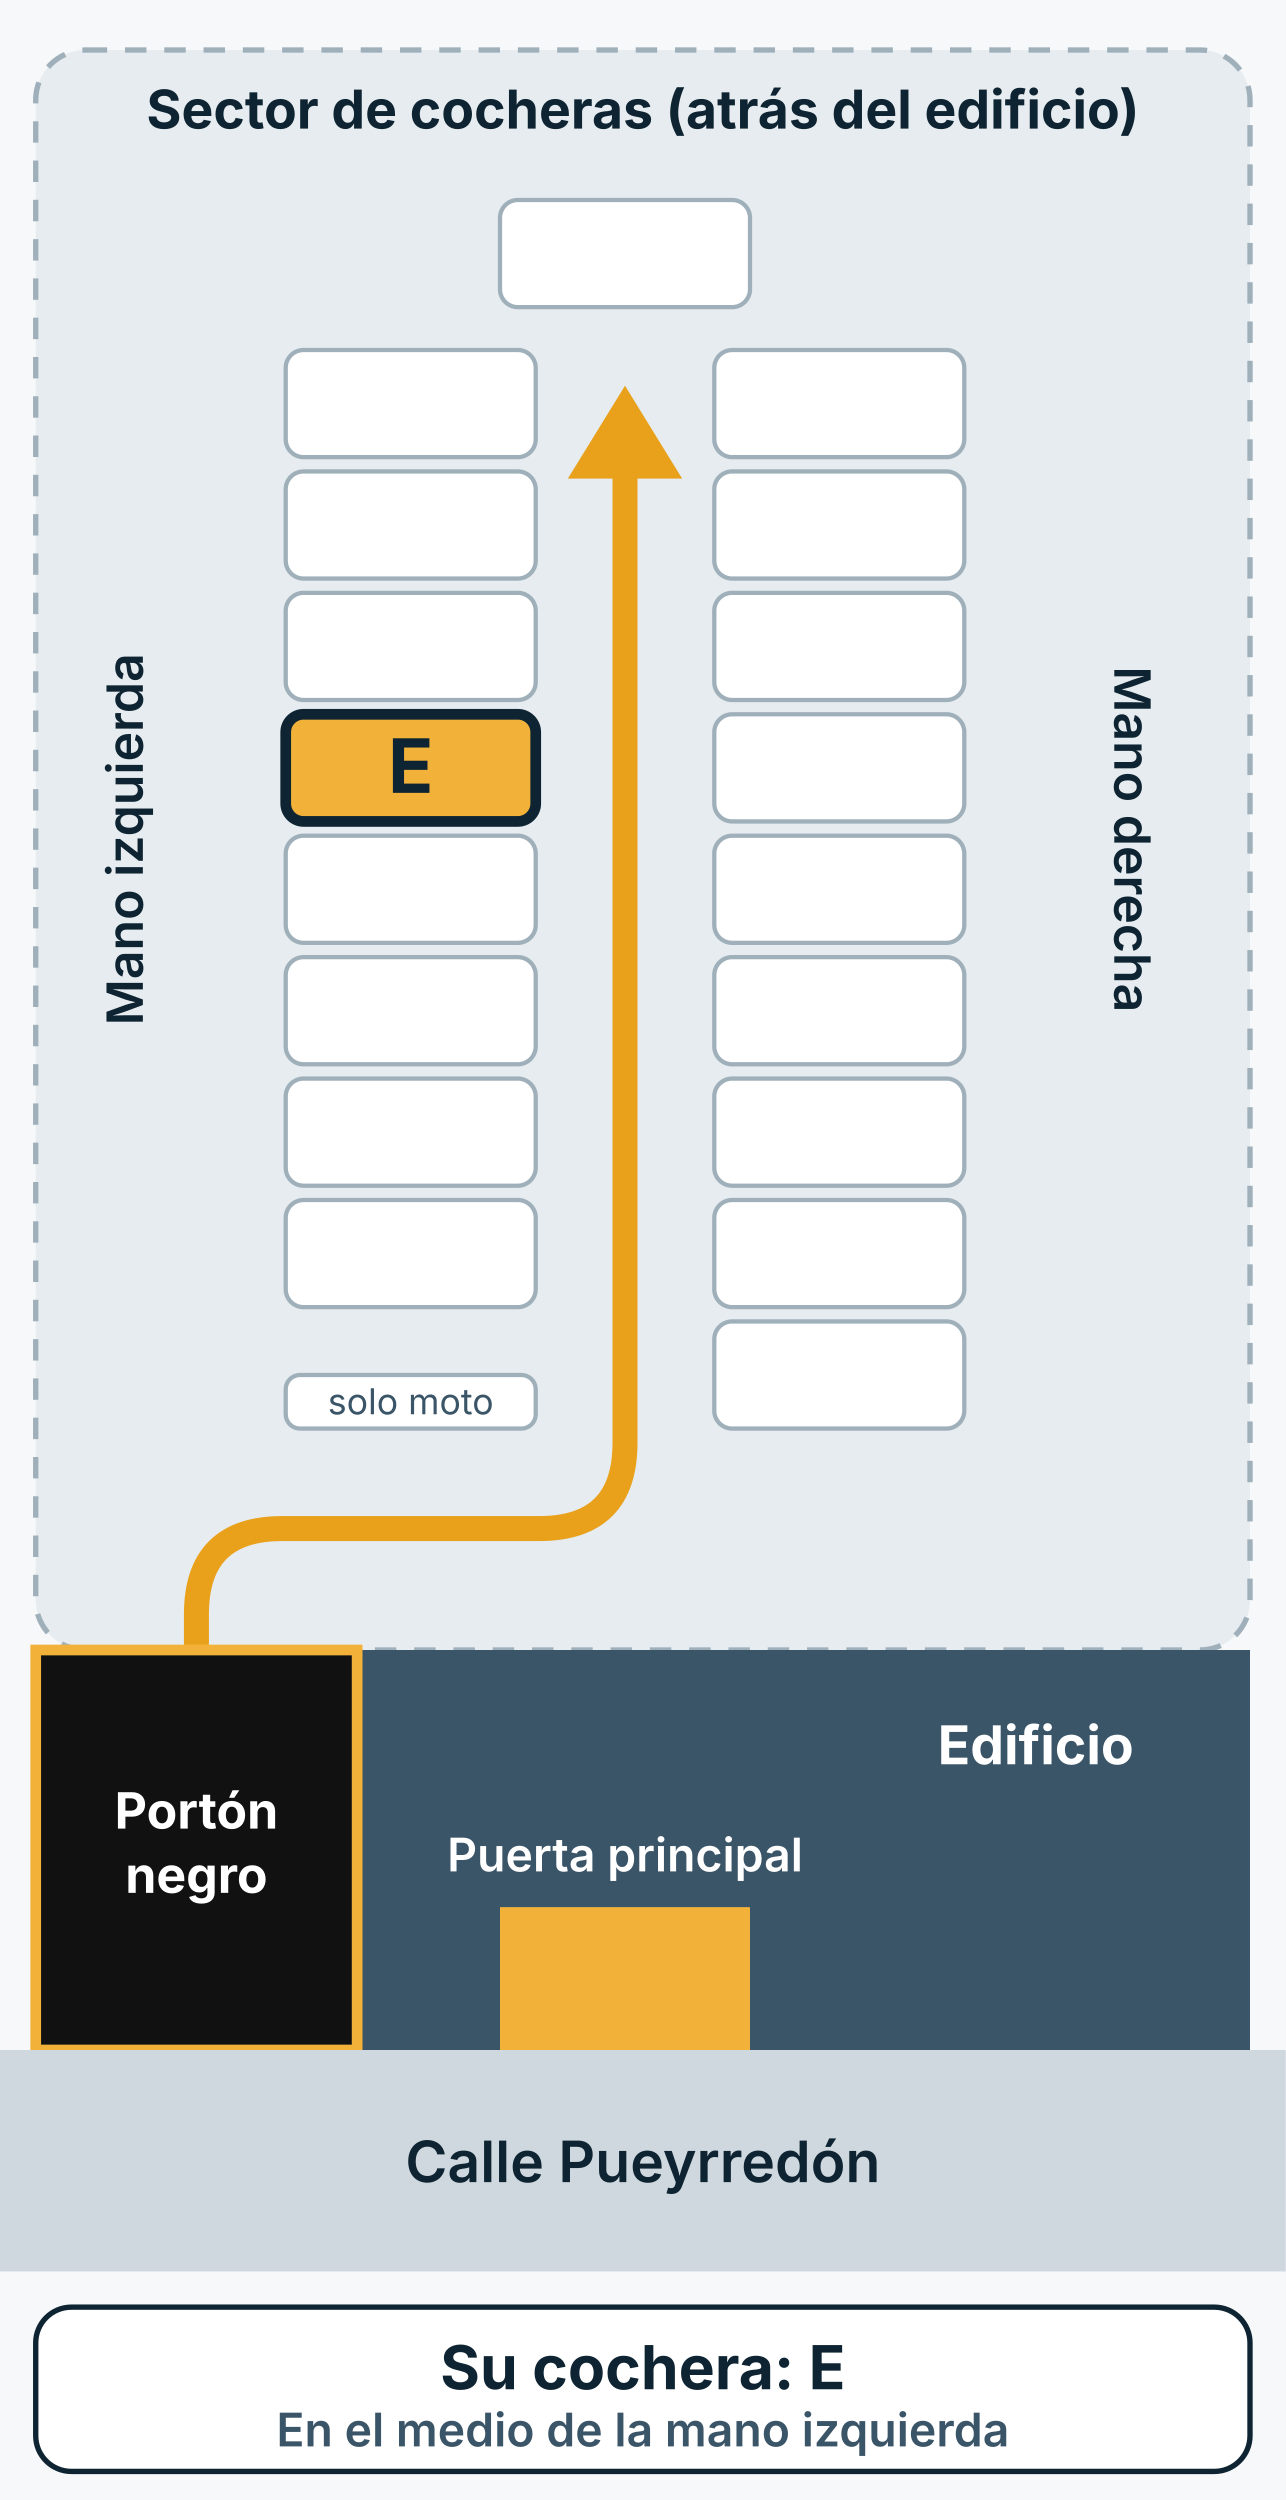
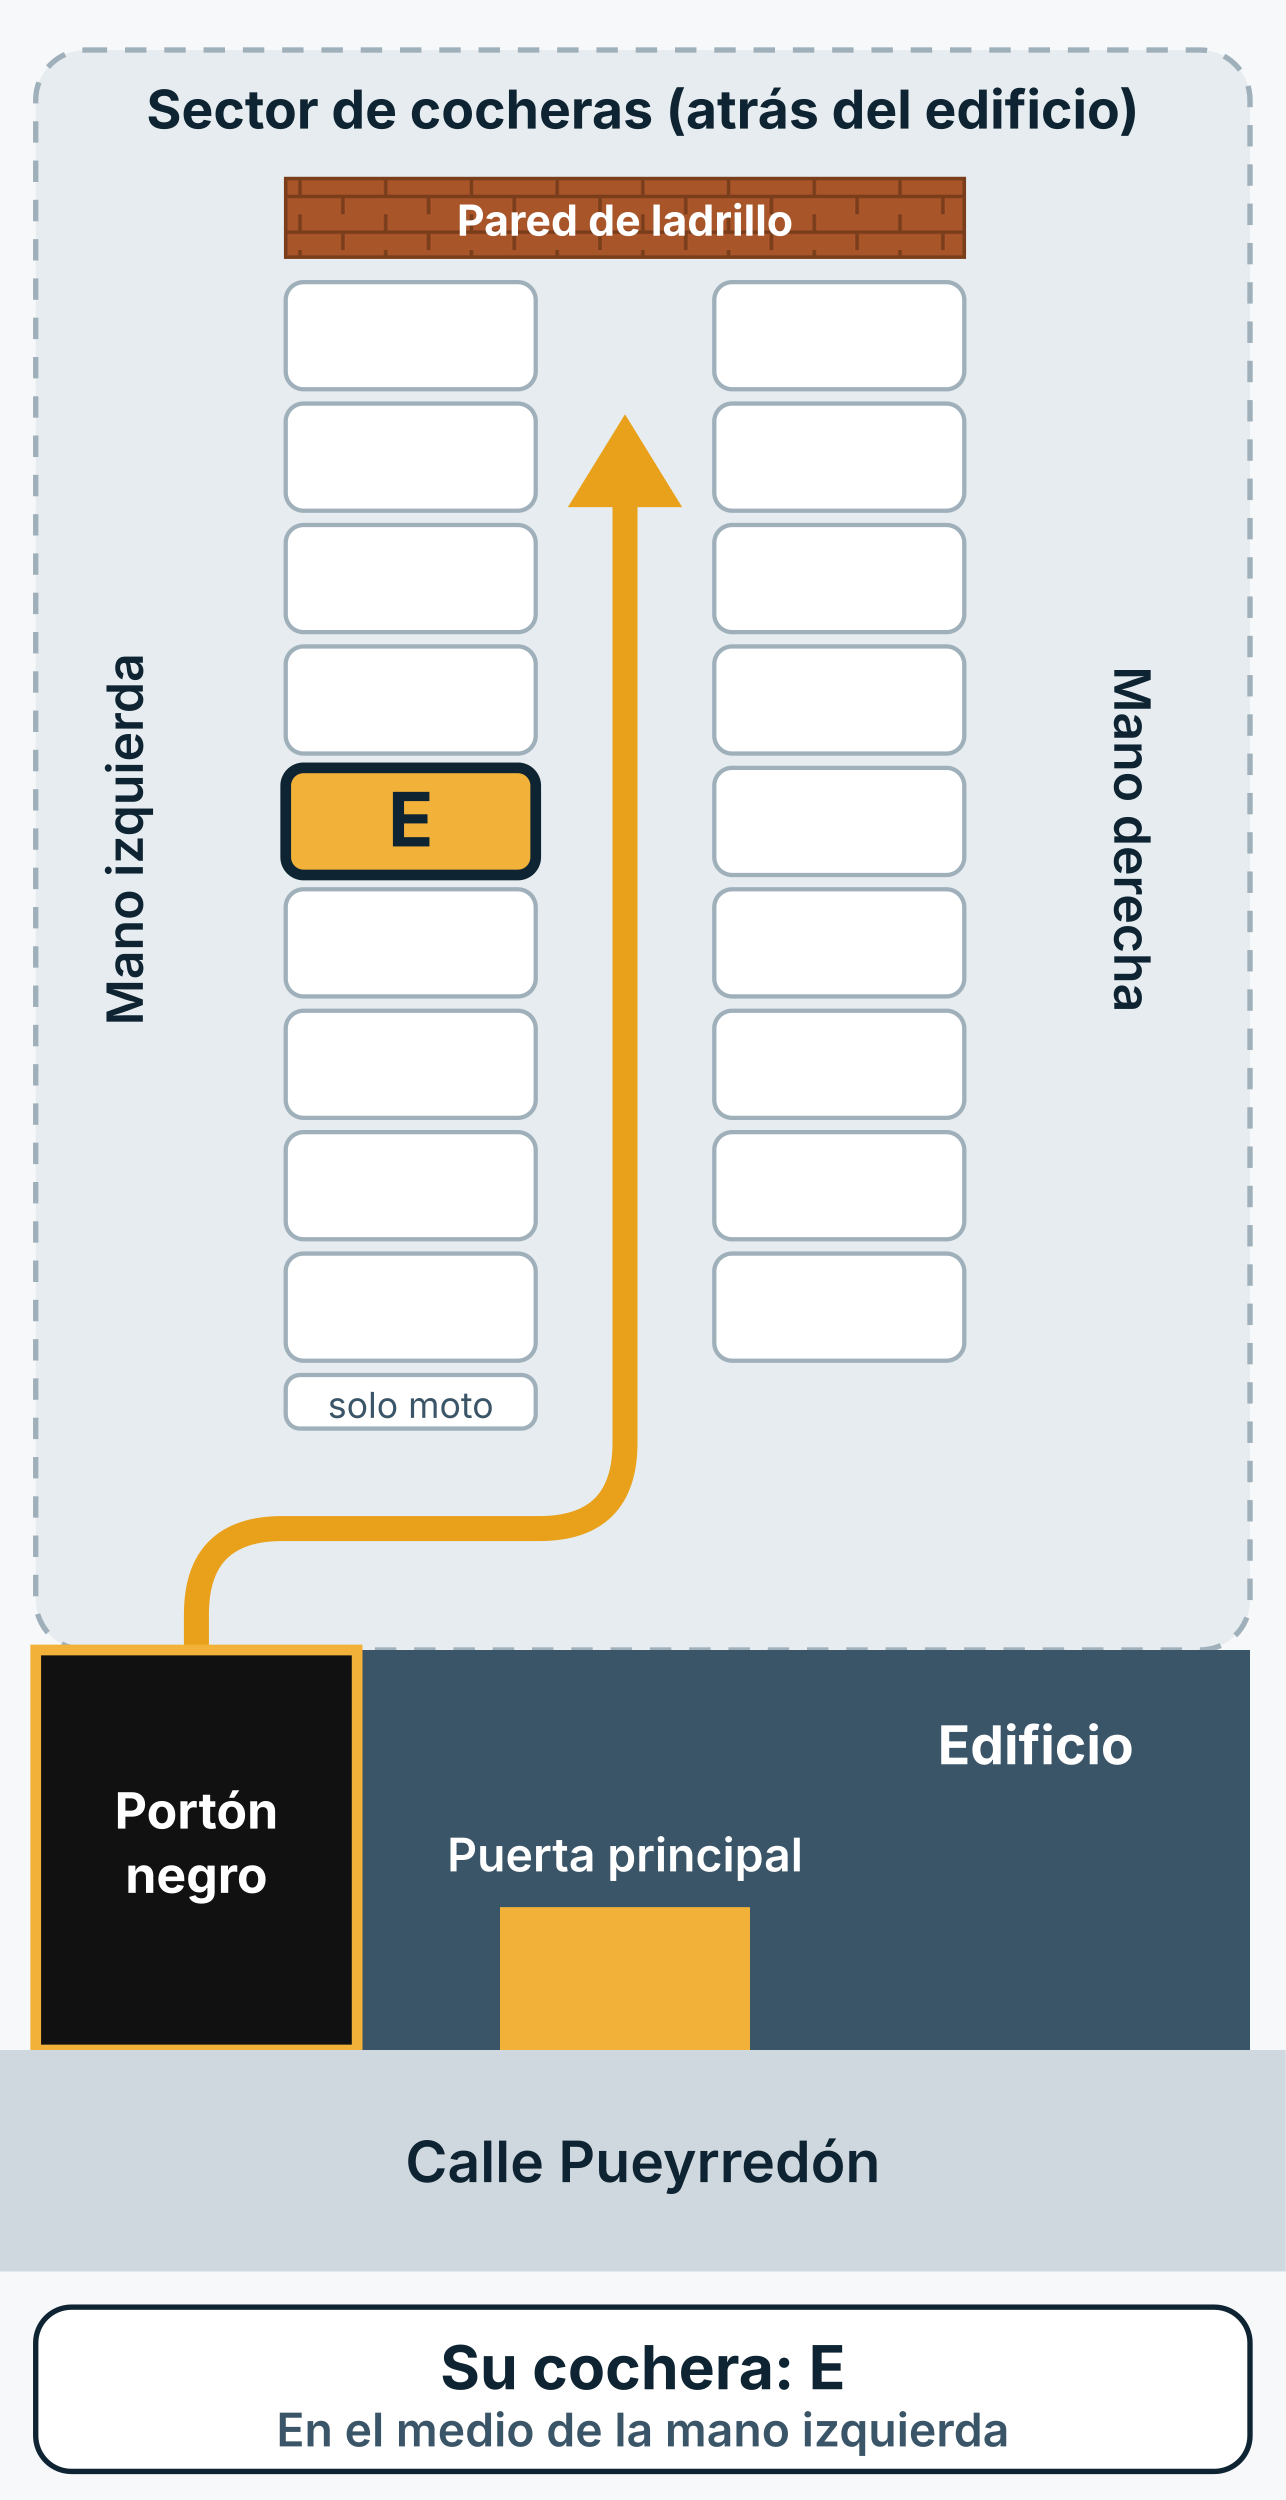
<svg xmlns="http://www.w3.org/2000/svg" viewBox="0 0 360 700" role="img" aria-label="Croquis orientativo: se entra por el portón negro, a la izquierda de la puerta principal, y se sigue hacia el fondo; la cochera E está en el medio de la mano izquierda." font-family="Inter,Arial,Helvetica,sans-serif">
+   <defs>
+     <pattern id="ladrillo" width="24" height="10" patternUnits="userSpaceOnUse">
+       <rect width="24" height="10" fill="#A9552A" />
+       <path d="M0 5H24M12 0V5M0 5V10M24 5V10" stroke="#7A3E1B" stroke-width="1" fill="none" />
+     </pattern>
+   </defs>
  <rect width="360" height="700" fill="#F6F8F9" />
  <rect x="10" y="14" width="340" height="448" rx="14" fill="#E6ECEF" stroke="#9FB0BB" stroke-width="1.5" stroke-dasharray="6 5" />
  <text x="180" y="36" text-anchor="middle" font-size="15" font-weight="700" fill="#0E2432">Sector de cocheras (atrás del edificio)</text>
-   <rect x="80" y="385.0" width="70" height="15.0" rx="4" fill="#FFFFFF" stroke="#9FB0BB" stroke-width="1.2" />
-   <text x="115.0" y="396" text-anchor="middle" font-size="10" fill="#3B5568">solo moto</text>
-   <rect x="80" y="336" width="70" height="30" rx="5" fill="#FFFFFF" stroke="#9FB0BB" stroke-width="1.2" />
-   <rect x="80" y="302" width="70" height="30" rx="5" fill="#FFFFFF" stroke="#9FB0BB" stroke-width="1.2" />
-   <rect x="80" y="268" width="70" height="30" rx="5" fill="#FFFFFF" stroke="#9FB0BB" stroke-width="1.2" />
-   <rect x="80" y="234" width="70" height="30" rx="5" fill="#FFFFFF" stroke="#9FB0BB" stroke-width="1.2" />
-   <rect x="80" y="200" width="70" height="30" rx="5" fill="#F2B23A" stroke="#0E2432" stroke-width="3" />
-   <text x="115.0" y="222" text-anchor="middle" font-size="21" font-weight="700" fill="#0E2432">E</text>
-   <rect x="80" y="166" width="70" height="30" rx="5" fill="#FFFFFF" stroke="#9FB0BB" stroke-width="1.2" />
-   <rect x="80" y="132" width="70" height="30" rx="5" fill="#FFFFFF" stroke="#9FB0BB" stroke-width="1.2" />
-   <rect x="80" y="98" width="70" height="30" rx="5" fill="#FFFFFF" stroke="#9FB0BB" stroke-width="1.2" />
-   <rect x="200" y="370" width="70" height="30" rx="5" fill="#FFFFFF" stroke="#9FB0BB" stroke-width="1.2" />
-   <rect x="200" y="336" width="70" height="30" rx="5" fill="#FFFFFF" stroke="#9FB0BB" stroke-width="1.2" />
-   <rect x="200" y="302" width="70" height="30" rx="5" fill="#FFFFFF" stroke="#9FB0BB" stroke-width="1.2" />
-   <rect x="200" y="268" width="70" height="30" rx="5" fill="#FFFFFF" stroke="#9FB0BB" stroke-width="1.2" />
-   <rect x="200" y="234" width="70" height="30" rx="5" fill="#FFFFFF" stroke="#9FB0BB" stroke-width="1.2" />
-   <rect x="200" y="200" width="70" height="30" rx="5" fill="#FFFFFF" stroke="#9FB0BB" stroke-width="1.2" />
-   <rect x="200" y="166" width="70" height="30" rx="5" fill="#FFFFFF" stroke="#9FB0BB" stroke-width="1.2" />
-   <rect x="200" y="132" width="70" height="30" rx="5" fill="#FFFFFF" stroke="#9FB0BB" stroke-width="1.2" />
-   <rect x="200" y="98" width="70" height="30" rx="5" fill="#FFFFFF" stroke="#9FB0BB" stroke-width="1.2" />
-   <rect x="140" y="56" width="70" height="30" rx="5" fill="#FFFFFF" stroke="#9FB0BB" stroke-width="1.2" />
-   <path d="M55 556 V452 Q55 428 79 428 H151 Q175 428 175 404 V116" stroke="#E9A11B" stroke-width="7" fill="none" stroke-linecap="round" stroke-linejoin="round" />
-   <path d="M159 134 L175 108 L191 134 Z" fill="#E9A11B" />
+   <rect x="80" y="385" width="70" height="15.0" rx="4" fill="#FFFFFF" stroke="#9FB0BB" stroke-width="1.2" />
+   <text x="115.0" y="397" text-anchor="middle" font-size="10" fill="#3B5568">solo moto</text>
+   <rect x="80" y="351" width="70" height="30" rx="5" fill="#FFFFFF" stroke="#9FB0BB" stroke-width="1.2" />
+   <rect x="80" y="317" width="70" height="30" rx="5" fill="#FFFFFF" stroke="#9FB0BB" stroke-width="1.2" />
+   <rect x="80" y="283" width="70" height="30" rx="5" fill="#FFFFFF" stroke="#9FB0BB" stroke-width="1.2" />
+   <rect x="80" y="249" width="70" height="30" rx="5" fill="#FFFFFF" stroke="#9FB0BB" stroke-width="1.2" />
+   <rect x="80" y="215" width="70" height="30" rx="5" fill="#F2B23A" stroke="#0E2432" stroke-width="3" />
+   <text x="115.0" y="237" text-anchor="middle" font-size="21" font-weight="700" fill="#0E2432">E</text>
+   <rect x="80" y="181" width="70" height="30" rx="5" fill="#FFFFFF" stroke="#9FB0BB" stroke-width="1.2" />
+   <rect x="80" y="147" width="70" height="30" rx="5" fill="#FFFFFF" stroke="#9FB0BB" stroke-width="1.2" />
+   <rect x="80" y="113" width="70" height="30" rx="5" fill="#FFFFFF" stroke="#9FB0BB" stroke-width="1.2" />
+   <rect x="80" y="79" width="70" height="30" rx="5" fill="#FFFFFF" stroke="#9FB0BB" stroke-width="1.2" />
+   <rect x="200" y="351" width="70" height="30" rx="5" fill="#FFFFFF" stroke="#9FB0BB" stroke-width="1.2" />
+   <rect x="200" y="317" width="70" height="30" rx="5" fill="#FFFFFF" stroke="#9FB0BB" stroke-width="1.2" />
+   <rect x="200" y="283" width="70" height="30" rx="5" fill="#FFFFFF" stroke="#9FB0BB" stroke-width="1.2" />
+   <rect x="200" y="249" width="70" height="30" rx="5" fill="#FFFFFF" stroke="#9FB0BB" stroke-width="1.2" />
+   <rect x="200" y="215" width="70" height="30" rx="5" fill="#FFFFFF" stroke="#9FB0BB" stroke-width="1.2" />
+   <rect x="200" y="181" width="70" height="30" rx="5" fill="#FFFFFF" stroke="#9FB0BB" stroke-width="1.2" />
+   <rect x="200" y="147" width="70" height="30" rx="5" fill="#FFFFFF" stroke="#9FB0BB" stroke-width="1.2" />
+   <rect x="200" y="113" width="70" height="30" rx="5" fill="#FFFFFF" stroke="#9FB0BB" stroke-width="1.2" />
+   <rect x="200" y="79" width="70" height="30" rx="5" fill="#FFFFFF" stroke="#9FB0BB" stroke-width="1.2" />
+   <rect x="80" y="50" width="190" height="22" fill="url(#ladrillo)" stroke="#7A3E1B" stroke-width="1" />
+   <text x="175" y="66" text-anchor="middle" font-size="12" font-weight="700" fill="#FFFFFF">Pared de ladrillo</text>
+   <path d="M55 556 V452 Q55 428 79 428 H151 Q175 428 175 404 V124" stroke="#E9A11B" stroke-width="7" fill="none" stroke-linecap="round" stroke-linejoin="round" />
+   <path d="M159 142 L175 116 L191 142 Z" fill="#E9A11B" />
  <text transform="translate(40 235) rotate(-90)" text-anchor="middle" font-size="14" font-weight="600" fill="#0E2432">Mano izquierda</text>
  <text transform="translate(312 235) rotate(90)" text-anchor="middle" font-size="14" font-weight="600" fill="#0E2432">Mano derecha</text>
  <rect x="100" y="462" width="250" height="112" fill="#3B5568" />
  <text x="290" y="494" text-anchor="middle" font-size="15" font-weight="700" fill="#FFFFFF">Edificio</text>
  <rect x="10" y="462" width="90" height="112" fill="#111111" stroke="#F2B23A" stroke-width="3" />
  <text x="55" y="512" text-anchor="middle" font-size="14" font-weight="700" fill="#FFFFFF">Portón</text>
  <text x="55" y="530" text-anchor="middle" font-size="14" font-weight="700" fill="#FFFFFF">negro</text>
  <rect x="140" y="534" width="70" height="40" fill="#F2B23A" />
  <text x="175" y="524" text-anchor="middle" font-size="13" font-weight="600" fill="#FFFFFF">Puerta principal</text>
  <rect x="0" y="574" width="360" height="62" fill="#CFD8DE" />
  <text x="180" y="611" text-anchor="middle" font-size="16" font-weight="600" fill="#0E2432">Calle Pueyrredón</text>
  <rect x="10" y="646" width="340" height="46" rx="10" fill="#FFFFFF" stroke="#0E2432" stroke-width="1.5" />
  <text x="180" y="669" text-anchor="middle" font-size="17" font-weight="700" fill="#0E2432">Su cochera: E</text>
  <text x="180" y="685" text-anchor="middle" font-size="13" font-weight="600" fill="#3B5568">En el medio de la mano izquierda</text>
</svg>
